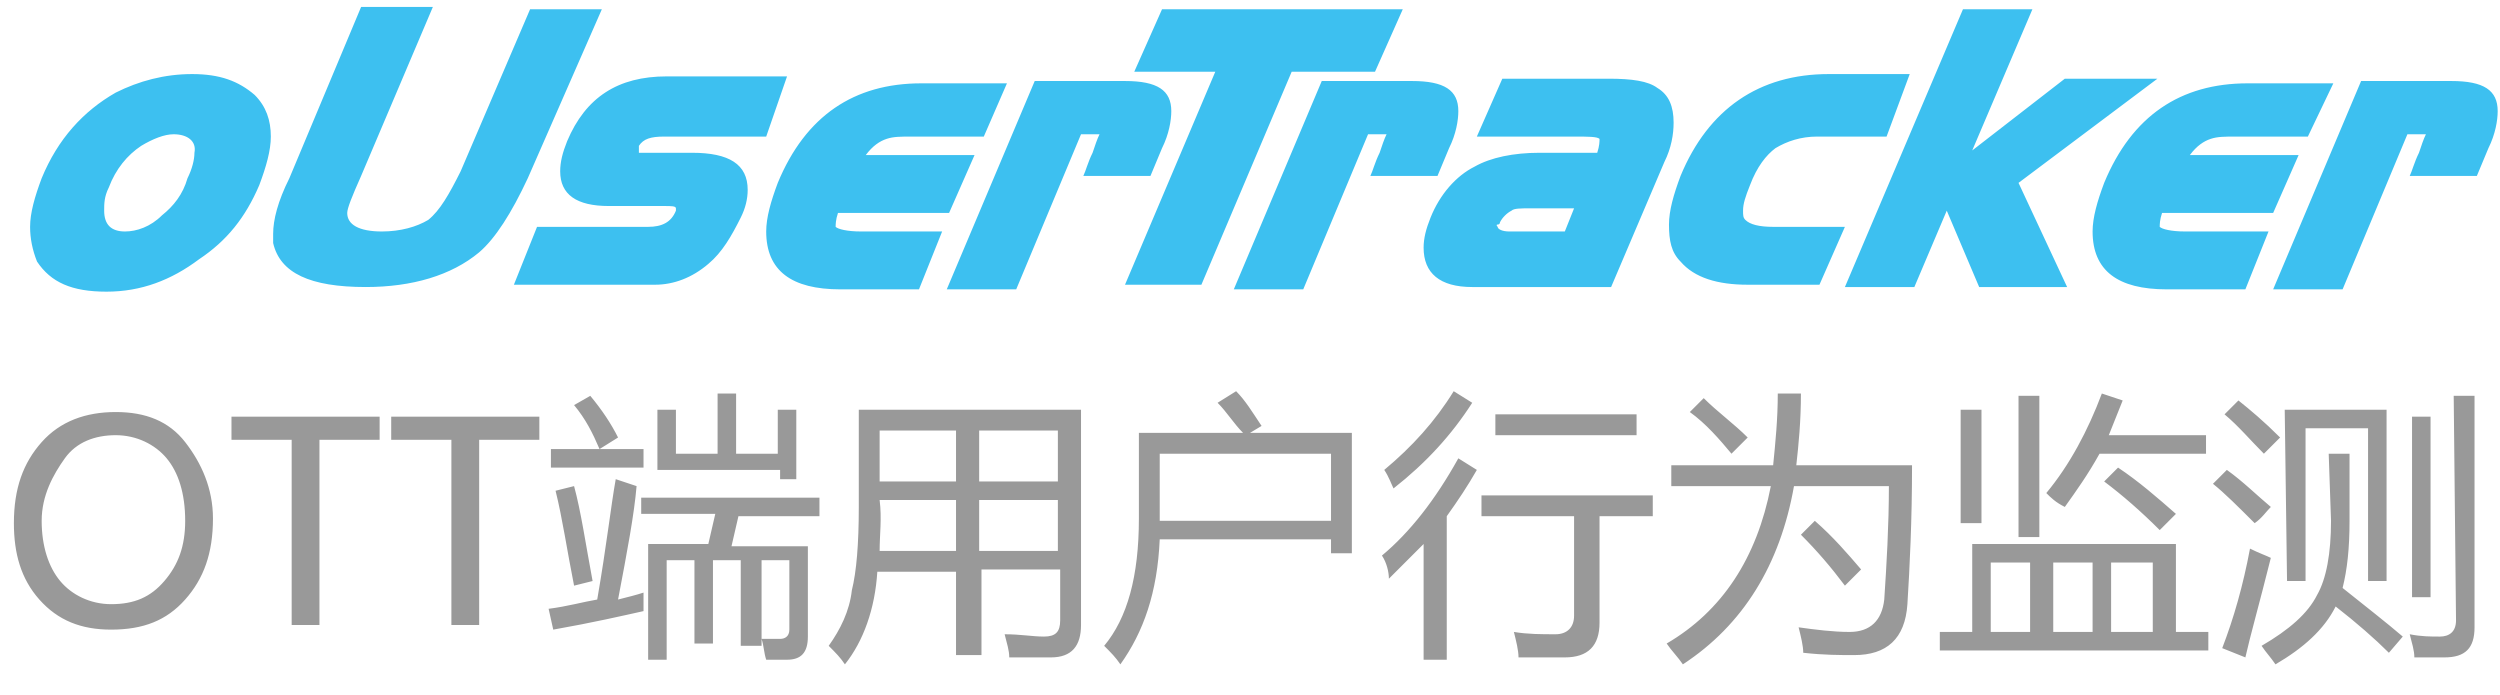
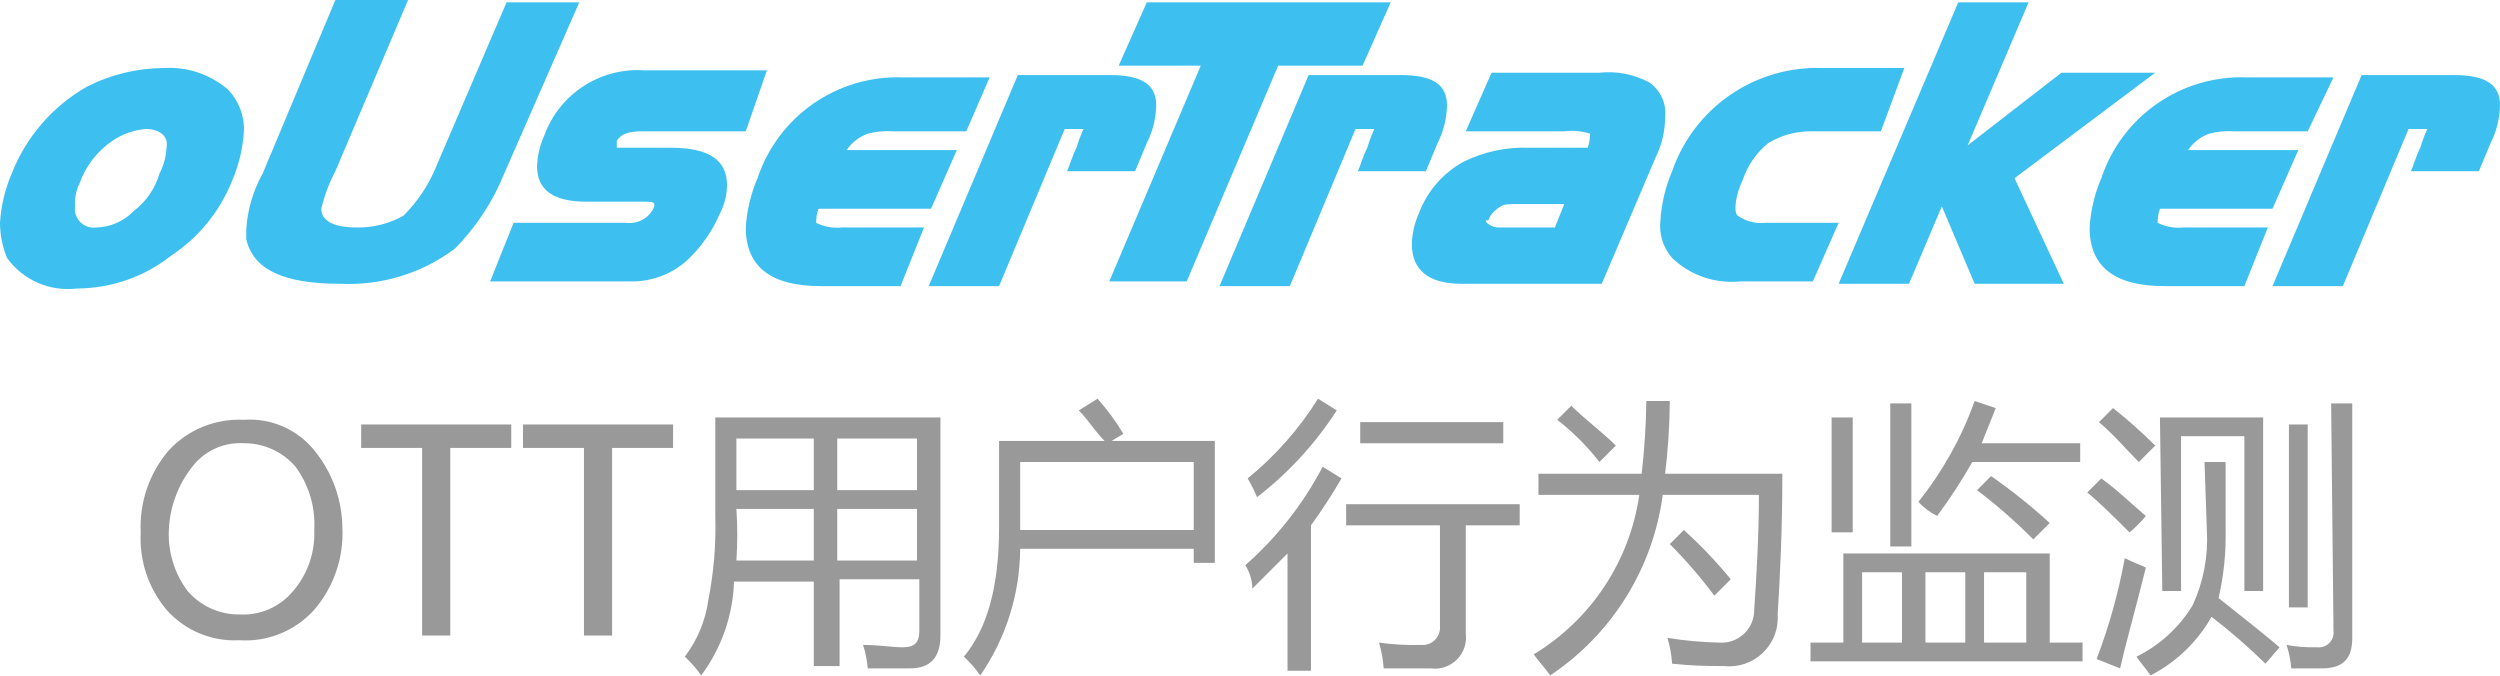
- <svg xmlns="http://www.w3.org/2000/svg" version="1.1" id="图层_1" x="0px" y="0px" viewBox="0 0 108 30" style="enable-background:new 0 0 108 30;" xml:space="preserve">
-   <style type="text/css">
- 	.st0{fill:#3DC0F0;}
- 	.st1{fill:#999999;}
- </style>
-   <g id="Page-1">
-     <g id="Artboard-Copy-7">
-       <g id="Group-18-Copy" transform="translate(0, 1)">
-         <path id="oUserTracker" class="st0" d="M4.6,11.6c-1.5,0-2.4-0.4-3-1.3c-0.2-0.5-0.3-1-0.3-1.5c0-0.6,0.2-1.3,0.5-2.1     C2.5,5,3.6,3.8,5,3c1-0.5,2.1-0.8,3.3-0.8s2,0.3,2.7,0.9c0.5,0.5,0.7,1.1,0.7,1.8c0,0.6-0.2,1.3-0.5,2.1     c-0.6,1.4-1.4,2.4-2.6,3.2C7.4,11.1,6.1,11.6,4.6,11.6z M7.5,4.8C7.1,4.8,6.6,5,6.1,5.3C5.5,5.7,5,6.3,4.7,7.1     c-0.2,0.4-0.2,0.7-0.2,1C4.5,8.7,4.8,9,5.4,9C5.9,9,6.5,8.8,7,8.3c0.5-0.4,0.9-0.9,1.1-1.6c0.2-0.4,0.3-0.8,0.3-1.1     C8.5,5.1,8.1,4.8,7.5,4.8z M22.8,6.7c-0.7,1.5-1.4,2.6-2.1,3.2c-1.2,1-2.9,1.5-4.9,1.5c-2.4,0-3.7-0.6-4-1.9c0-0.1,0-0.2,0-0.4     c0-0.6,0.2-1.4,0.7-2.4l3.1-7.4h3.1l-3.1,7.3C15.2,7.5,15,8,15,8.2C15,8.7,15.5,9,16.5,9c0.8,0,1.5-0.2,2-0.5     c0.5-0.4,0.9-1.1,1.4-2.1l3-7H26L22.8,6.7z M33.1,4.9h-4.4c-0.6,0-0.9,0.1-1.1,0.4c0,0.1,0,0.2,0,0.3c0,0,0.1,0,0.3,0h2     c1.6,0,2.4,0.5,2.4,1.6c0,0.4-0.1,0.8-0.3,1.2c-0.4,0.8-0.8,1.5-1.4,2c-0.7,0.6-1.5,0.9-2.3,0.9h-6.1l1-2.5H28     c0.6,0,1-0.2,1.2-0.7V8c0-0.1-0.2-0.1-0.5-0.1h-1.9c-0.1,0-0.2,0-0.3,0s-0.2,0-0.2,0c-1.4,0-2.1-0.5-2.1-1.5     c0-0.4,0.1-0.8,0.3-1.3c0.8-1.9,2.2-2.8,4.3-2.8H34L33.1,4.9z M42.5,4.9h-3.1c-0.5,0-0.8,0-1.1,0.1s-0.6,0.3-0.9,0.7h4.7L41,8.2     h-4.8c-0.1,0.3-0.1,0.5-0.1,0.6l0,0C36.2,8.9,36.6,9,37.2,9h3.5l-1,2.5h-3.4c-2.1,0-3.2-0.8-3.2-2.5c0-0.6,0.2-1.3,0.5-2.1     c1.2-2.9,3.3-4.3,6.2-4.3h3.7L42.5,4.9z M49.7,6.6h-2.9c0.1-0.2,0.2-0.6,0.4-1c0.1-0.3,0.2-0.6,0.3-0.8c-0.1,0-0.1,0-0.2,0h-0.1     h-0.5l-2.8,6.7h-3l3.8-9h3.9c1.4,0,2,0.4,2,1.3c0,0.4-0.1,1-0.4,1.6L49.7,6.6z M59.4,2.1h-3.6l-3.9,9.2h-3.3l3.9-9.2H49l1.2-2.7     h10.4L59.4,2.1z M62.1,6.6h-2.9c0.1-0.2,0.2-0.6,0.4-1c0.1-0.3,0.2-0.6,0.3-0.8c-0.1,0-0.1,0-0.2,0h-0.1h-0.5l-2.8,6.7h-3l3.8-9     H61c1.4,0,2,0.4,2,1.3c0,0.4-0.1,1-0.4,1.6L62.1,6.6z M69.6,11.4h-6c-1.4,0-2.1-0.6-2.1-1.7c0-0.4,0.1-0.8,0.3-1.3     c0.4-1,1.1-1.8,1.9-2.2c0.7-0.4,1.7-0.6,2.8-0.6H69c0.1-0.3,0.1-0.5,0.1-0.6C69,4.9,68.6,4.9,68,4.9h-4.2l1.1-2.5h4.6     c1,0,1.7,0.1,2.1,0.4c0.5,0.3,0.7,0.8,0.7,1.5c0,0.5-0.1,1.1-0.4,1.7L69.6,11.4z M66.1,8c-0.4,0-0.7,0-0.8,0.1     c-0.2,0.1-0.4,0.3-0.5,0.5c0,0,0,0.1-0.1,0.1s0,0.1,0,0.1c0,0.1,0.2,0.2,0.5,0.2h2.4L68,8H66.1z M81.5,4.9h-3     c-0.7,0-1.3,0.2-1.8,0.5c-0.4,0.3-0.8,0.8-1.1,1.6c-0.2,0.5-0.3,0.8-0.3,1.1c0,0.2,0,0.3,0.1,0.4c0.2,0.2,0.6,0.3,1.2,0.3h3.1     l-1.1,2.5h-3.1c-1.3,0-2.3-0.3-2.9-1c-0.4-0.4-0.5-0.9-0.5-1.6c0-0.6,0.2-1.3,0.5-2.1C73.8,3.7,76,2.2,79,2.2h3.5L81.5,4.9z      M87.2,6.9l2.1,4.5h-3.8l-1.4-3.3l-1.4,3.3h-3l5.1-12h3l-2.6,6.1l4-3.1h4L87.2,6.9z M99.7,4.9h-3.1c-0.5,0-0.8,0-1.1,0.1     c-0.3,0.1-0.6,0.3-0.9,0.7h4.7l-1.1,2.5h-4.8c-0.1,0.3-0.1,0.5-0.1,0.6l0,0C93.4,8.9,93.8,9,94.4,9H98l-1,2.5h-3.4     c-2.1,0-3.2-0.8-3.2-2.5c0-0.6,0.2-1.3,0.5-2.1c1.2-2.9,3.3-4.3,6.2-4.3h3.7L99.7,4.9z M107,6.6h-2.9c0.1-0.2,0.2-0.6,0.4-1     c0.1-0.3,0.2-0.6,0.3-0.8c-0.1,0-0.1,0-0.2,0h-0.1H104l-2.8,6.7h-3l3.8-9h3.9c1.4,0,2,0.4,2,1.3c0,0.4-0.1,1-0.4,1.6L107,6.6z" />
-         <path id="OTT端用户行为监测" class="st1" d="M0.6,21.6c0-1.5,0.4-2.6,1.2-3.5s1.9-1.3,3.2-1.3s2.3,0.4,3,1.3     s1.2,2,1.2,3.3c0,1.5-0.4,2.6-1.2,3.5s-1.8,1.3-3.2,1.3c-1.3,0-2.3-0.4-3.1-1.3S0.6,22.9,0.6,21.6z M1.8,21.5     c0,1.1,0.3,2,0.8,2.6s1.3,1,2.2,1c1,0,1.7-0.3,2.3-1S8,22.6,8,21.5c0-1.2-0.3-2.1-0.8-2.7s-1.3-1-2.2-1s-1.7,0.3-2.2,1     S1.8,20.4,1.8,21.5z M16.4,18h-2.6v8h-1.2v-8H10v-1h6.4V18z M23.3,18h-2.6v8h-1.2v-8h-2.6v-1h6.4C23.3,17,23.3,18,23.3,18z      M27.8,20.5h7.6v0.8h-3.5l-0.3,1.3h3.3v3.9c0,0.7-0.3,1-0.9,1c-0.2,0-0.5,0-0.9,0c-0.1-0.3-0.1-0.6-0.2-0.9c0.3,0,0.5,0,0.8,0     c0.2,0,0.4-0.1,0.4-0.4v-3h-1.2v3.7H32v-3.7h-1.2v3.6H30v-3.6h-1.2v4.3H28v-5h2.6l0.3-1.3h-3.2v-0.7H27.8z M33.7,19.7v-0.4h-5.3     v-2.6h0.8v1.9H31V16h0.8v2.6h1.8v-1.9h0.8v3H33.7z M27.5,20c-0.1,1.2-0.4,2.8-0.8,4.9c0.4-0.1,0.8-0.2,1.1-0.3c0,0.3,0,0.6,0,0.8     c-0.9,0.2-2.2,0.5-3.9,0.8l-0.2-0.9c0.8-0.1,1.5-0.3,2.1-0.4c0.4-2.3,0.6-4.1,0.8-5.2L27.5,20z M24,20.2l0.8-0.2     c0.3,1.1,0.5,2.5,0.8,4.1l-0.8,0.2C24.5,22.8,24.3,21.4,24,20.2z M23.8,18.4h4v0.8h-4V18.4z M24.8,16.5l0.7-0.4     c0.5,0.6,0.9,1.2,1.2,1.8l-0.8,0.5C25.6,17.7,25.3,17.1,24.8,16.5z M41.3,27.4v-3.7h-3.4c-0.1,1.6-0.6,3-1.4,4     c-0.2-0.3-0.4-0.5-0.7-0.8c0.5-0.7,0.9-1.5,1-2.4c0.2-0.8,0.3-2,0.3-3.6v-4.2h9.6V26c0,0.9-0.4,1.4-1.3,1.4c-0.5,0-1.1,0-1.8,0     c0-0.3-0.1-0.6-0.2-1c0.7,0,1.2,0.1,1.7,0.1s0.7-0.2,0.7-0.7v-2.2h-3.4v3.7h-1.1V27.4z M42.3,22.8h3.4v-2.2h-3.4V22.8z      M45.7,17.6h-3.4v2.2h3.4V17.6z M38,22.8h3.3v-2.2H38C38.1,21.4,38,22.1,38,22.8z M38,17.6v2.2h3.3v-2.2H38z M52.6,16.4l0.8-0.5     c0.4,0.4,0.7,0.9,1.1,1.5L54,17.7h4.4v5.2h-0.9v-0.6h-7.4c-0.1,2.3-0.7,4-1.7,5.4c-0.2-0.3-0.4-0.5-0.7-0.8c1-1.2,1.5-3,1.5-5.5     v-3.7h4.5C53.3,17.3,53,16.8,52.6,16.4z M50.1,18.6v2.9h7.4v-2.9H50.1z M64,20.4h7.4v0.9h-2.3v4.6c0,1-0.5,1.5-1.5,1.5     c-0.7,0-1.3,0-2,0c0-0.3-0.1-0.7-0.2-1.1c0.6,0.1,1.2,0.1,1.8,0.1c0.5,0,0.8-0.3,0.8-0.8v-4.3h-4V20.4z M59.7,23     c1.2-1,2.3-2.4,3.3-4.2l0.8,0.5c-0.4,0.7-0.8,1.3-1.3,2v6.2h-1v-5c-0.5,0.5-1,1-1.5,1.5C60,23.7,59.9,23.3,59.7,23z M64.6,16.9     h6.1v0.9h-6.1V16.9z M59.8,19.3c1.2-1,2.2-2.1,3-3.4l0.8,0.5c-0.9,1.4-2,2.6-3.4,3.7C60.1,19.9,60,19.6,59.8,19.3z M72.2,19.1     h4.4c0.1-1,0.2-2,0.2-3.1h1c0,1.2-0.1,2.2-0.2,3.1h5c0,2.4-0.1,4.4-0.2,6c-0.1,1.5-0.9,2.2-2.3,2.2c-0.6,0-1.3,0-2.2-0.1     c0-0.3-0.1-0.7-0.2-1.1c0.7,0.1,1.5,0.2,2.2,0.2c0.9,0,1.4-0.5,1.5-1.4c0.1-1.5,0.2-3.2,0.2-4.9h-4.1c-0.6,3.4-2.2,6-4.8,7.7     c-0.2-0.3-0.5-0.6-0.7-0.9c2.4-1.4,3.9-3.7,4.5-6.8h-4.3V19.1z M77.8,22.1l0.6-0.6c0.8,0.7,1.4,1.4,2,2.1l-0.7,0.7     C79.1,23.5,78.5,22.8,77.8,22.1z M73,16.8l0.6-0.6c0.6,0.6,1.3,1.1,1.9,1.7l-0.7,0.7C74.3,18,73.7,17.3,73,16.8z M83.8,26.3h1.4     v-3.8H94v3.8h1.4v0.8H83.8V26.3z M88.4,20.3c1-1.2,1.8-2.7,2.4-4.3l0.9,0.3c-0.2,0.5-0.4,1-0.6,1.5h4.2v0.8h-4.6     c-0.5,0.9-1,1.6-1.5,2.3C88.8,20.7,88.6,20.5,88.4,20.3z M88.1,16.1v6.1h-0.9v-6.1H88.1z M93,23.3h-1.8v3H93V23.3z M86,26.3h1.7     v-3H86V26.3z M88.7,26.3h1.7v-3h-1.7V26.3z M84.7,16.7h0.9v4.9h-0.9V16.7z M90.9,19.8l0.6-0.6c0.9,0.6,1.7,1.3,2.5,2l-0.7,0.7     C92.5,21.1,91.7,20.4,90.9,19.8z M97.2,22.7c0.4,0.2,0.7,0.3,0.9,0.4c-0.5,2-0.9,3.4-1.1,4.3L96,27     C96.5,25.7,96.9,24.3,97.2,22.7z M96.7,16.3c0.5,0.4,1.1,0.9,1.8,1.6c-0.3,0.3-0.5,0.5-0.7,0.7c-0.6-0.6-1.1-1.2-1.7-1.7     L96.7,16.3z M96.2,19.3c0.7,0.5,1.3,1.1,1.9,1.6c-0.2,0.2-0.4,0.5-0.7,0.7c-0.7-0.7-1.3-1.3-1.8-1.7L96.2,19.3z M106,16.1h0.9v10     c0,0.9-0.4,1.3-1.3,1.3c-0.4,0-0.8,0-1.3,0c0-0.3-0.1-0.6-0.2-1c0.5,0.1,0.9,0.1,1.3,0.1s0.7-0.2,0.7-0.7L106,16.1L106,16.1z      M105,24.8h-0.8V17h0.8V24.8z M98.7,16.7h4.4v7.4h-0.8v-6.6h-2.7v6.6h-0.8L98.7,16.7L98.7,16.7z M100.6,18.6h0.9v2.9     c0,1.2-0.1,2.1-0.3,2.9c1,0.8,1.9,1.5,2.6,2.1l-0.6,0.7c-0.6-0.6-1.4-1.3-2.3-2c-0.5,1-1.4,1.8-2.6,2.5c-0.2-0.3-0.4-0.5-0.6-0.8     c1.2-0.7,2-1.4,2.4-2.2c0.4-0.7,0.6-1.8,0.6-3.2L100.6,18.6L100.6,18.6z" />
+ <svg xmlns="http://www.w3.org/2000/svg" viewBox="0 0 106.6 28.8">
+   <defs>
+     <style>.cls-1{fill:#3dc0f0;}.cls-2{fill:#999;}</style>
+   </defs>
+   <g id="图层_2" data-name="图层 2">
+     <g id="图层_1-2" data-name="图层 1">
+       <g id="Page-1">
+         <g id="out">
+           <path id="oUserTracker" class="cls-1" d="M3.3,12.3A3.2,3.2,0,0,1,.3,11,4,4,0,0,1,0,9.5,6.32,6.32,0,0,1,.5,7.4,7.34,7.34,0,0,1,3.7,3.7,7.31,7.31,0,0,1,7,2.9a3.83,3.83,0,0,1,2.7.9,2.41,2.41,0,0,1,.7,1.8,6.32,6.32,0,0,1-.5,2.1,6.87,6.87,0,0,1-2.6,3.2A6.49,6.49,0,0,1,3.3,12.3ZM6.2,5.5A3,3,0,0,0,4.8,6,3.68,3.68,0,0,0,3.4,7.8a2,2,0,0,0-.2,1,.8.8,0,0,0,.9.9A2.29,2.29,0,0,0,5.7,9,3.09,3.09,0,0,0,6.8,7.4a2.61,2.61,0,0,0,.3-1.1C7.2,5.8,6.8,5.5,6.2,5.5ZM21.5,7.4a9.77,9.77,0,0,1-2.1,3.2,7.54,7.54,0,0,1-4.9,1.5c-2.4,0-3.7-.6-4-1.9V9.8a5.59,5.59,0,0,1,.7-2.4L14.3,0h3.1L14.3,7.3a6.67,6.67,0,0,0-.6,1.6c0,.5.5.8,1.5.8a3.94,3.94,0,0,0,2-.5,6.3,6.3,0,0,0,1.4-2.1l3-7h3.1ZM31.8,5.6H27.4c-.6,0-.9.1-1.1.4v.3h2.3c1.6,0,2.4.5,2.4,1.6a2.66,2.66,0,0,1-.3,1.2,6,6,0,0,1-1.4,2A3.52,3.52,0,0,1,27,12H20.9l1-2.5h4.8a1.13,1.13,0,0,0,1.2-.7V8.7c0-.1-.2-.1-.5-.1H25q-2.1,0-2.1-1.5a3.45,3.45,0,0,1,.3-1.3A4.24,4.24,0,0,1,27.5,3h5.2Zm9.4,0H38.1a3.42,3.42,0,0,0-1.1.1,1.85,1.85,0,0,0-.9.7h4.7L39.7,8.9H34.9a1.76,1.76,0,0,0-.1.6h0a2,2,0,0,0,1.1.2h3.5l-1,2.5H35c-2.1,0-3.2-.8-3.2-2.5a6.32,6.32,0,0,1,.5-2.1,6.29,6.29,0,0,1,6.2-4.3h3.7Zm7.2,1.7H45.5c.1-.2.2-.6.4-1a6.89,6.89,0,0,1,.3-.8h-.8l-2.8,6.7h-3l3.8-9h3.9c1.4,0,2,.4,2,1.3a3.73,3.73,0,0,1-.4,1.6Zm9.7-4.5H54.5L50.6,12H47.3l3.9-9.2H47.7L48.9.1H59.3Zm2.7,4.5H57.9c.1-.2.2-.6.4-1a6.89,6.89,0,0,1,.3-.8h-.8L55,12.2H52l3.8-9h3.9c1.4,0,2,.4,2,1.3a3.73,3.73,0,0,1-.4,1.6Zm7.5,4.8h-6c-1.4,0-2.1-.6-2.1-1.7a3.45,3.45,0,0,1,.3-1.3,4.17,4.17,0,0,1,1.9-2.2,5.81,5.81,0,0,1,2.8-.6h2.5a1.76,1.76,0,0,0,.1-.6,2.53,2.53,0,0,0-1.1-.1H62.5l1.1-2.5h4.6a3.69,3.69,0,0,1,2.1.4A1.58,1.58,0,0,1,71,5a3.81,3.81,0,0,1-.4,1.7ZM64.8,8.7c-.4,0-.7,0-.8.1a1.21,1.21,0,0,0-.5.5.1.1,0,0,1-.1.1c-.1,0,0,.1,0,.1s.2.2.5.2h2.4l.4-1ZM80.2,5.6h-3a3.45,3.45,0,0,0-1.8.5,3.44,3.44,0,0,0-1.1,1.6A3,3,0,0,0,74,8.8c0,.2,0,.3.1.4a1.74,1.74,0,0,0,1.2.3h3.1L77.3,12H74.2a3.66,3.66,0,0,1-2.9-1,2.07,2.07,0,0,1-.5-1.6,6.32,6.32,0,0,1,.5-2.1,6.54,6.54,0,0,1,6.4-4.4h3.5Zm5.7,2L88,12.1H84.2L82.8,8.8l-1.4,3.3h-3L83.5.1h3L83.9,6.2l4-3.1h4Zm12.5-2H95.3a3.42,3.42,0,0,0-1.1.1,1.85,1.85,0,0,0-.9.7H98L96.9,8.9H92.1a1.76,1.76,0,0,0-.1.6h0a2,2,0,0,0,1.1.2h3.6l-1,2.5H92.3c-2.1,0-3.2-.8-3.2-2.5a6.32,6.32,0,0,1,.5-2.1,6.29,6.29,0,0,1,6.2-4.3h3.7Zm7.3,1.7h-2.9c.1-.2.2-.6.4-1a6.89,6.89,0,0,1,.3-.8h-.8l-2.8,6.7h-3l3.8-9h3.9c1.4,0,2,.4,2,1.3a3.73,3.73,0,0,1-.4,1.6Z" />
+           <path id="OTT端用户行为监测" class="cls-2" d="M6,22.7a5,5,0,0,1,1.2-3.5,4.08,4.08,0,0,1,3.2-1.3,3.54,3.54,0,0,1,3,1.3,5.32,5.32,0,0,1,1.2,3.3A5,5,0,0,1,13.4,26a3.94,3.94,0,0,1-3.2,1.3A3.87,3.87,0,0,1,7.1,26,4.72,4.72,0,0,1,6,22.7Zm1.2-.1A4,4,0,0,0,8,25.2a2.87,2.87,0,0,0,2.2,1,2.76,2.76,0,0,0,2.3-1,3.74,3.74,0,0,0,.9-2.6,4.14,4.14,0,0,0-.8-2.7,2.87,2.87,0,0,0-2.2-1,2.57,2.57,0,0,0-2.2,1A4.65,4.65,0,0,0,7.2,22.6Zm14.6-3.5H19.2v8H18v-8H15.4v-1h6.4Zm6.9,0H26.1v8H24.9v-8H22.3v-1h6.4Zm6,9.4V24.8H31.3a7.11,7.11,0,0,1-1.4,4,5,5,0,0,0-.7-.8,5.13,5.13,0,0,0,1-2.4,16,16,0,0,0,.3-3.6V17.8h9.6v9.3c0,.9-.4,1.4-1.3,1.4H37a4.4,4.4,0,0,0-.2-1c.7,0,1.2.1,1.7.1s.7-.2.7-.7V24.7H35.8v3.7H34.7v.1Zm1-4.6h3.4V21.7H35.7Zm3.4-5.2H35.7v2.2h3.4Zm-7.7,5.2h3.3V21.7H31.4A16.13,16.13,0,0,1,31.4,23.9Zm0-5.2v2.2h3.3V18.7ZM46,17.5l.8-.5a9.73,9.73,0,0,1,1.1,1.5l-.5.3h4.4V24h-.9v-.6H43.5a9.62,9.62,0,0,1-1.7,5.4,5,5,0,0,0-.7-.8c1-1.2,1.5-3,1.5-5.5V18.8h4.5C46.7,18.4,46.4,17.9,46,17.5Zm-2.5,2.2v2.9h7.4V19.7Zm13.9,1.8h7.4v.9H62.5V27A1.33,1.33,0,0,1,61,28.5H59a5.16,5.16,0,0,0-.2-1.1,10.87,10.87,0,0,0,1.8.1.74.74,0,0,0,.8-.8V22.4h-4Zm-4.3,2.6a14.65,14.65,0,0,0,3.3-4.2l.8.5a22.63,22.63,0,0,1-1.3,2v6.2h-1v-5l-1.5,1.5A1.93,1.93,0,0,0,53.1,24.1ZM58,18h6.1v.9H58Zm-4.8,2.4a13.84,13.84,0,0,0,3-3.4l.8.5a14.84,14.84,0,0,1-3.4,3.7A5.9,5.9,0,0,0,53.2,20.4Zm12.4-.2H70a30.29,30.29,0,0,0,.2-3.1h1a26.89,26.89,0,0,1-.2,3.1h5c0,2.4-.1,4.4-.2,6a2.07,2.07,0,0,1-2.3,2.2,18.55,18.55,0,0,1-2.2-.1,5.16,5.16,0,0,0-.2-1.1,16.35,16.35,0,0,0,2.2.2A1.39,1.39,0,0,0,74.8,26c.1-1.5.2-3.2.2-4.9H70.9a11,11,0,0,1-4.8,7.7c-.2-.3-.5-.6-.7-.9a9.53,9.53,0,0,0,4.5-6.8H65.6v-.9Zm5.6,3,.6-.6a19.36,19.36,0,0,1,2,2.1l-.7.7A20,20,0,0,0,71.2,23.2Zm-4.8-5.3.6-.6c.6.6,1.3,1.1,1.9,1.7l-.7.7A10.22,10.22,0,0,0,66.4,17.9Zm10.8,9.5h1.4V23.6h8.8v3.8h1.4v.8H77.2Zm4.6-6a15,15,0,0,0,2.4-4.3l.9.3-.6,1.5h4.2v.8H84.1A23,23,0,0,1,82.6,22,2.76,2.76,0,0,1,81.8,21.4Zm-.3-4.2v6.1h-.9V17.2Zm4.9,7.2H84.6v3h1.8Zm-7,3h1.7v-3H79.4Zm2.7,0h1.7v-3H82.1Zm-4-9.6H79v4.9h-.9Zm6.2,3.1.6-.6a24.33,24.33,0,0,1,2.5,2l-.7.7A22.53,22.53,0,0,0,84.3,20.9Zm6.3,2.9c.4.2.7.3.9.4-.5,2-.9,3.4-1.1,4.3l-1-.4A24.32,24.32,0,0,0,90.6,23.8Zm-.5-6.4A20.93,20.93,0,0,1,91.9,19l-.7.7c-.6-.6-1.1-1.2-1.7-1.7Zm-.5,3c.7.5,1.3,1.1,1.9,1.6a4.62,4.62,0,0,1-.7.7c-.7-.7-1.3-1.3-1.8-1.7Zm9.8-3.2h.9v10c0,.9-.4,1.3-1.3,1.3H97.7a4.4,4.4,0,0,0-.2-1,6.15,6.15,0,0,0,1.3.1.63.63,0,0,0,.7-.7l-.1-9.7Zm-1,8.7h-.8V18.1h.8Zm-6.3-8.1h4.4v7.4h-.8V18.6H93v6.6h-.8l-.1-7.4ZM94,19.7h.9v2.9a11.74,11.74,0,0,1-.3,2.9c1,.8,1.9,1.5,2.6,2.1l-.6.7a25.4,25.4,0,0,0-2.3-2,6.29,6.29,0,0,1-2.6,2.5c-.2-.3-.4-.5-.6-.8a5.79,5.79,0,0,0,2.4-2.2,6.73,6.73,0,0,0,.6-3.2L94,19.7Z" />
+         </g>
      </g>
    </g>
  </g>
</svg>
